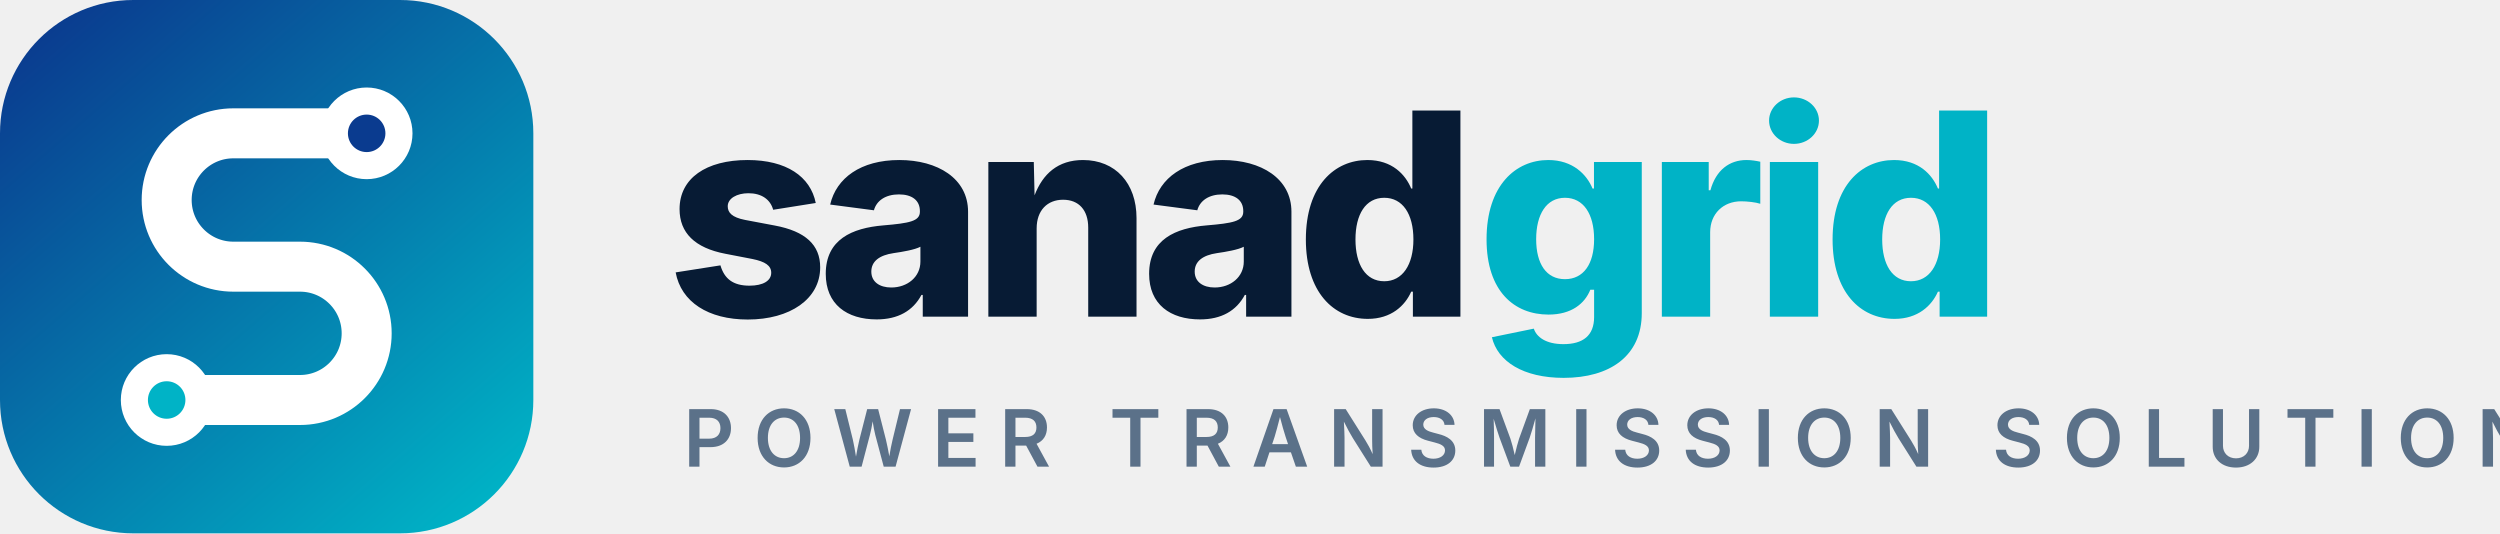
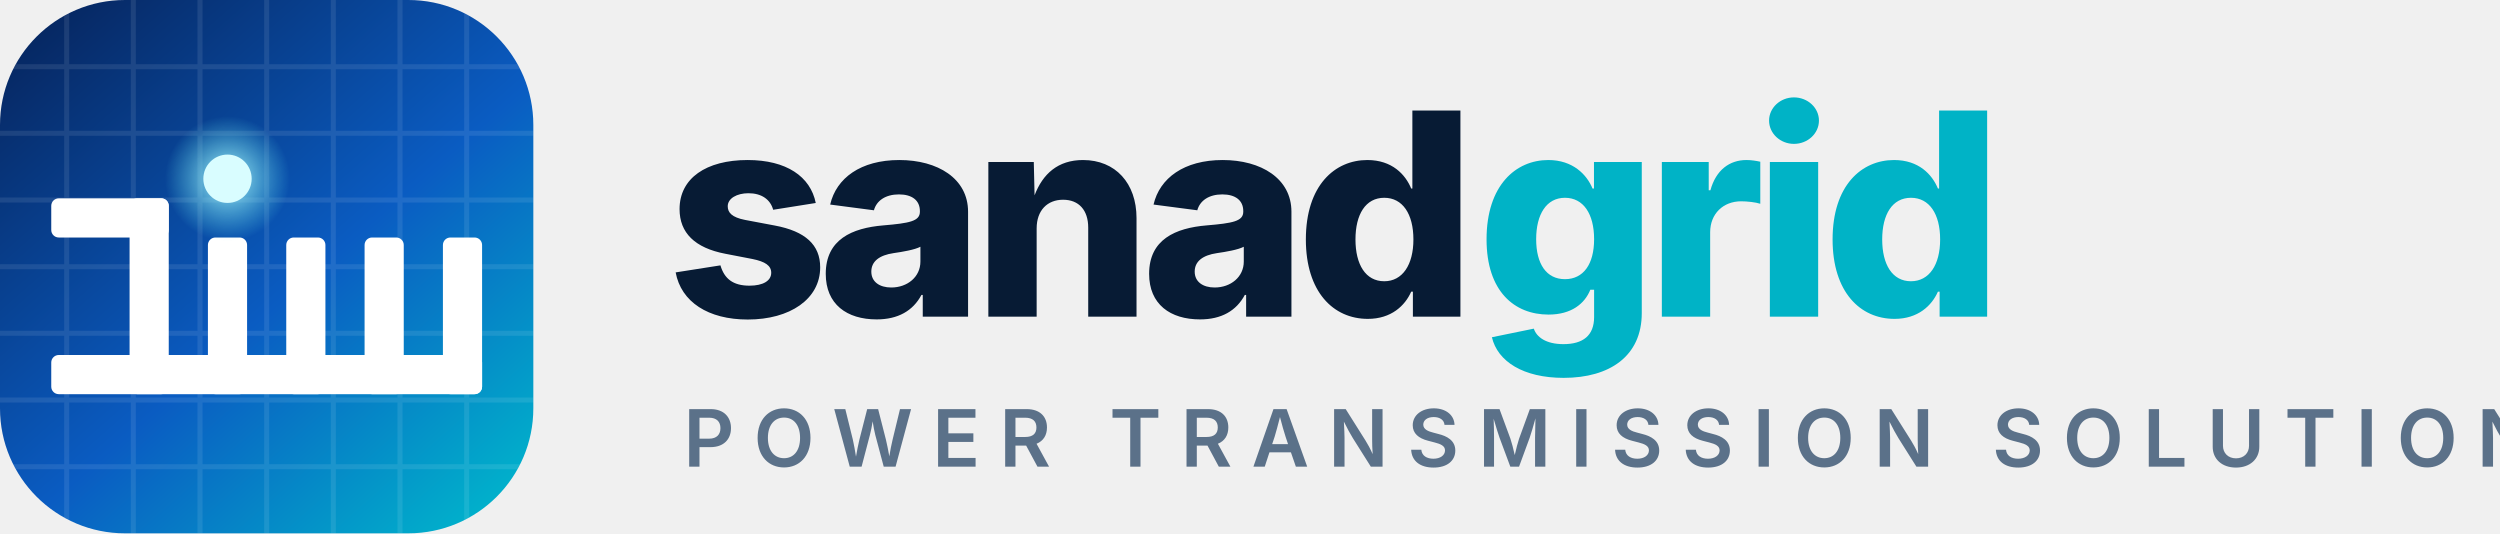
<svg xmlns="http://www.w3.org/2000/svg" viewBox="0 0 300 64" role="img" aria-label="SanadGrid">
  <defs>
-     <linearGradient id="g" x1="6" y1="2" x2="58" y2="62" gradientUnits="userSpaceOnUse">
-       <stop stop-color="#0A3B8F" />
-       <stop offset="1" stop-color="#00B3C6" />
+     <linearGradient id="sg-bg" x1="4" y1="0" x2="60" y2="64" gradientUnits="userSpaceOnUse">
+       <stop stop-color="#06245C" />
+       <stop offset=".55" stop-color="#0A5CC2" />
+       <stop offset="1" stop-color="#00B8CC" />
    </linearGradient>
+     <radialGradient id="sg-glow">
+       <stop stop-color="#B6FBFF" stop-opacity=".95" />
+       <stop offset="1" stop-color="#5FE6F0" stop-opacity="0" />
+     </radialGradient>
+     <clipPath id="sg-clip">
+       <rect width="64" height="64" rx="15" />
+     </clipPath>
  </defs>
-   <rect width="64" height="64" rx="16" fill="url(#g)" />
-   <path d="M44 16H28a8 8 0 0 0 0 16h8a8 8 0 0 1 0 16H20" fill="none" stroke="#fff" stroke-width="6" stroke-linecap="round" stroke-linejoin="round" />
-   <circle cx="44" cy="16" r="5.5" fill="#fff" />
-   <circle cx="44" cy="16" r="2.25" fill="#0A3B8F" />
-   <circle cx="20" cy="48" r="5.5" fill="#fff" />
-   <circle cx="20" cy="48" r="2.25" fill="#00B3C6" />
+   <rect width="64" height="64" rx="15" fill="url(#sg-bg)" />
+   <path d="M8 0V64M0 8H64M16 0V64M0 16H64M24 0V64M0 24H64M32 0V64M0 32H64M40 0V64M0 40H64M48 0V64M0 48H64M56 0V64M0 56H64" clip-path="url(#sg-clip)" stroke="#fff" stroke-opacity=".09" stroke-width=".6" fill="none" />
+   <g fill="#fff">
+     <rect x="6.15" y="42.6" width="51.7" height="4.7" rx="0.9" />
+     <rect x="15.55" y="23.8" width="4.7" height="23.5" rx="0.9" />
+     <rect x="6.15" y="23.8" width="14.1" height="4.7" rx="0.9" />
+     <rect x="24.95" y="28.5" width="4.7" height="18.8" rx="0.9" />
+     <rect x="34.35" y="28.5" width="4.7" height="18.8" rx="0.9" />
+     <rect x="43.75" y="28.5" width="4.7" height="18.8" rx="0.9" />
+     <rect x="53.15" y="28.5" width="4.7" height="18.8" rx="0.9" />
+   </g>
+   <circle cx="27.3" cy="21.45" r="7.5" fill="url(#sg-glow)" />
+   <circle cx="27.3" cy="21.45" r="2.9" fill="#D9FDFF" />
  <text x="80" y="38" font-family="Inter, 'Segoe UI', Arial, sans-serif" font-size="34" font-weight="800" letter-spacing="-1.4" fill="#071B34">sanad<tspan fill="#00B3C6">grid</tspan>
  </text>
  <text x="82" y="56" font-family="Inter, 'Segoe UI', Arial, sans-serif" font-size="9.5" font-weight="600" letter-spacing="2.3" fill="#5B7189">POWER TRANSMISSION SOLUTIONS</text>
</svg>
